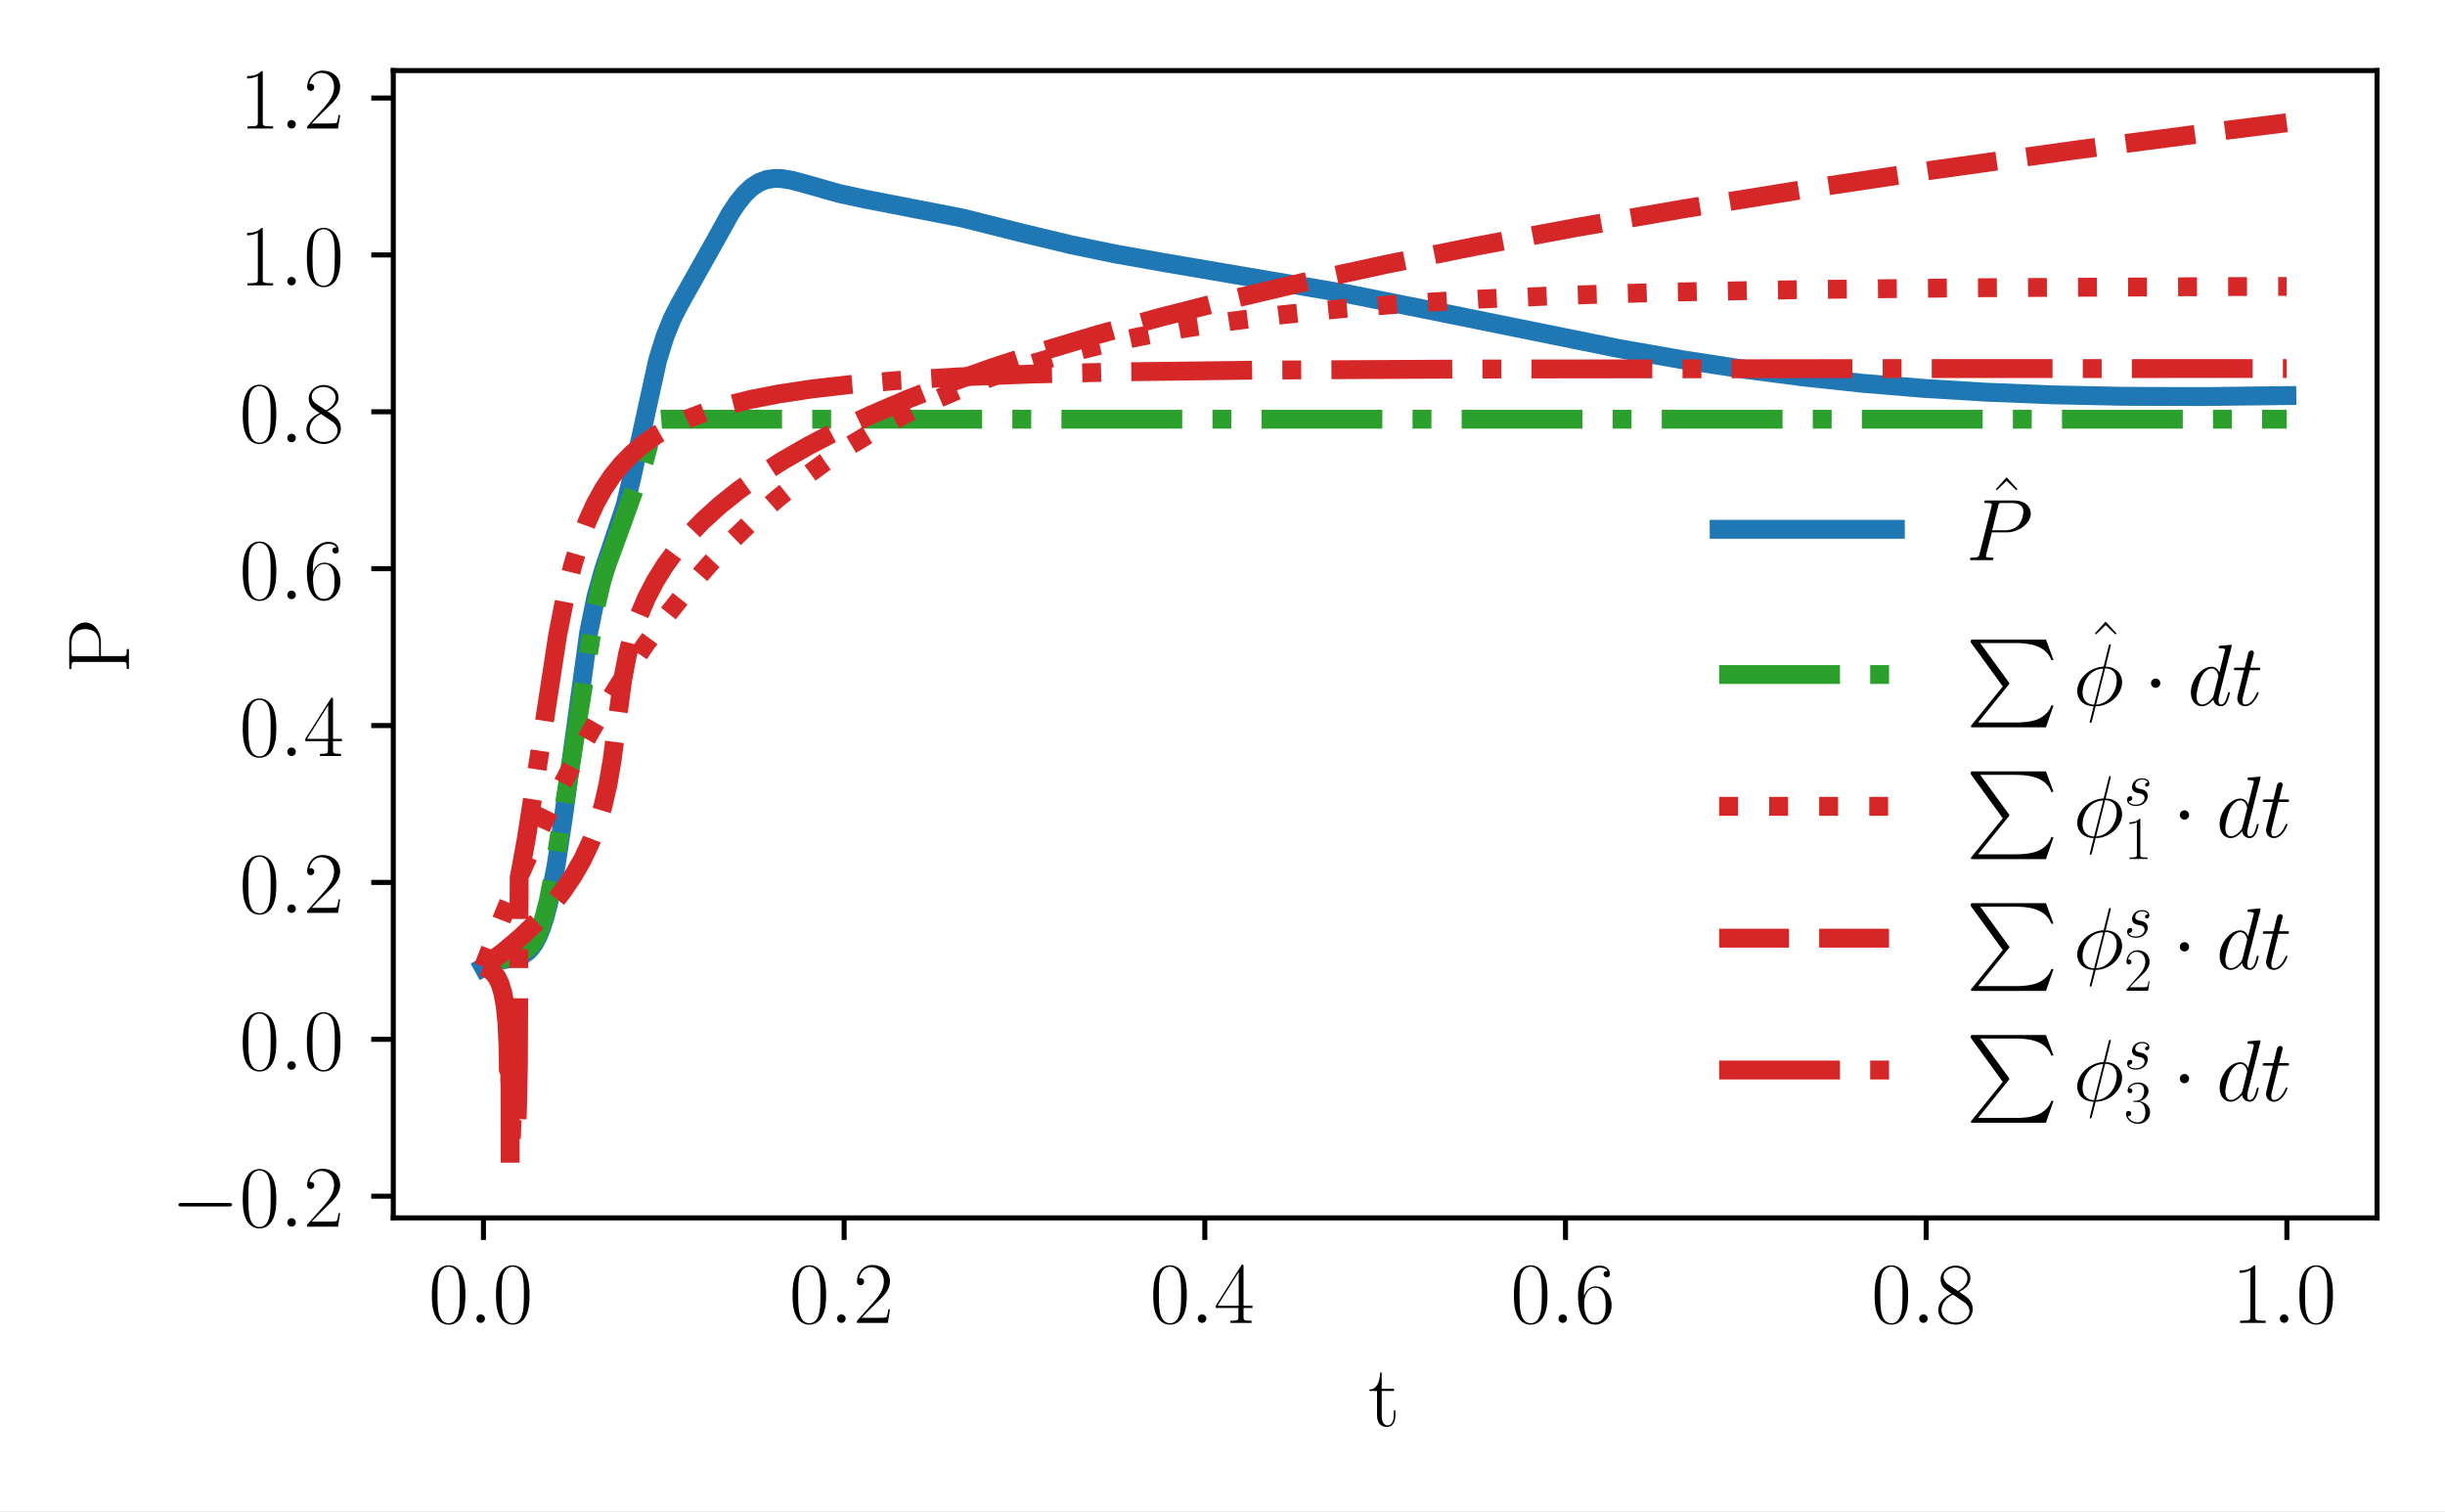
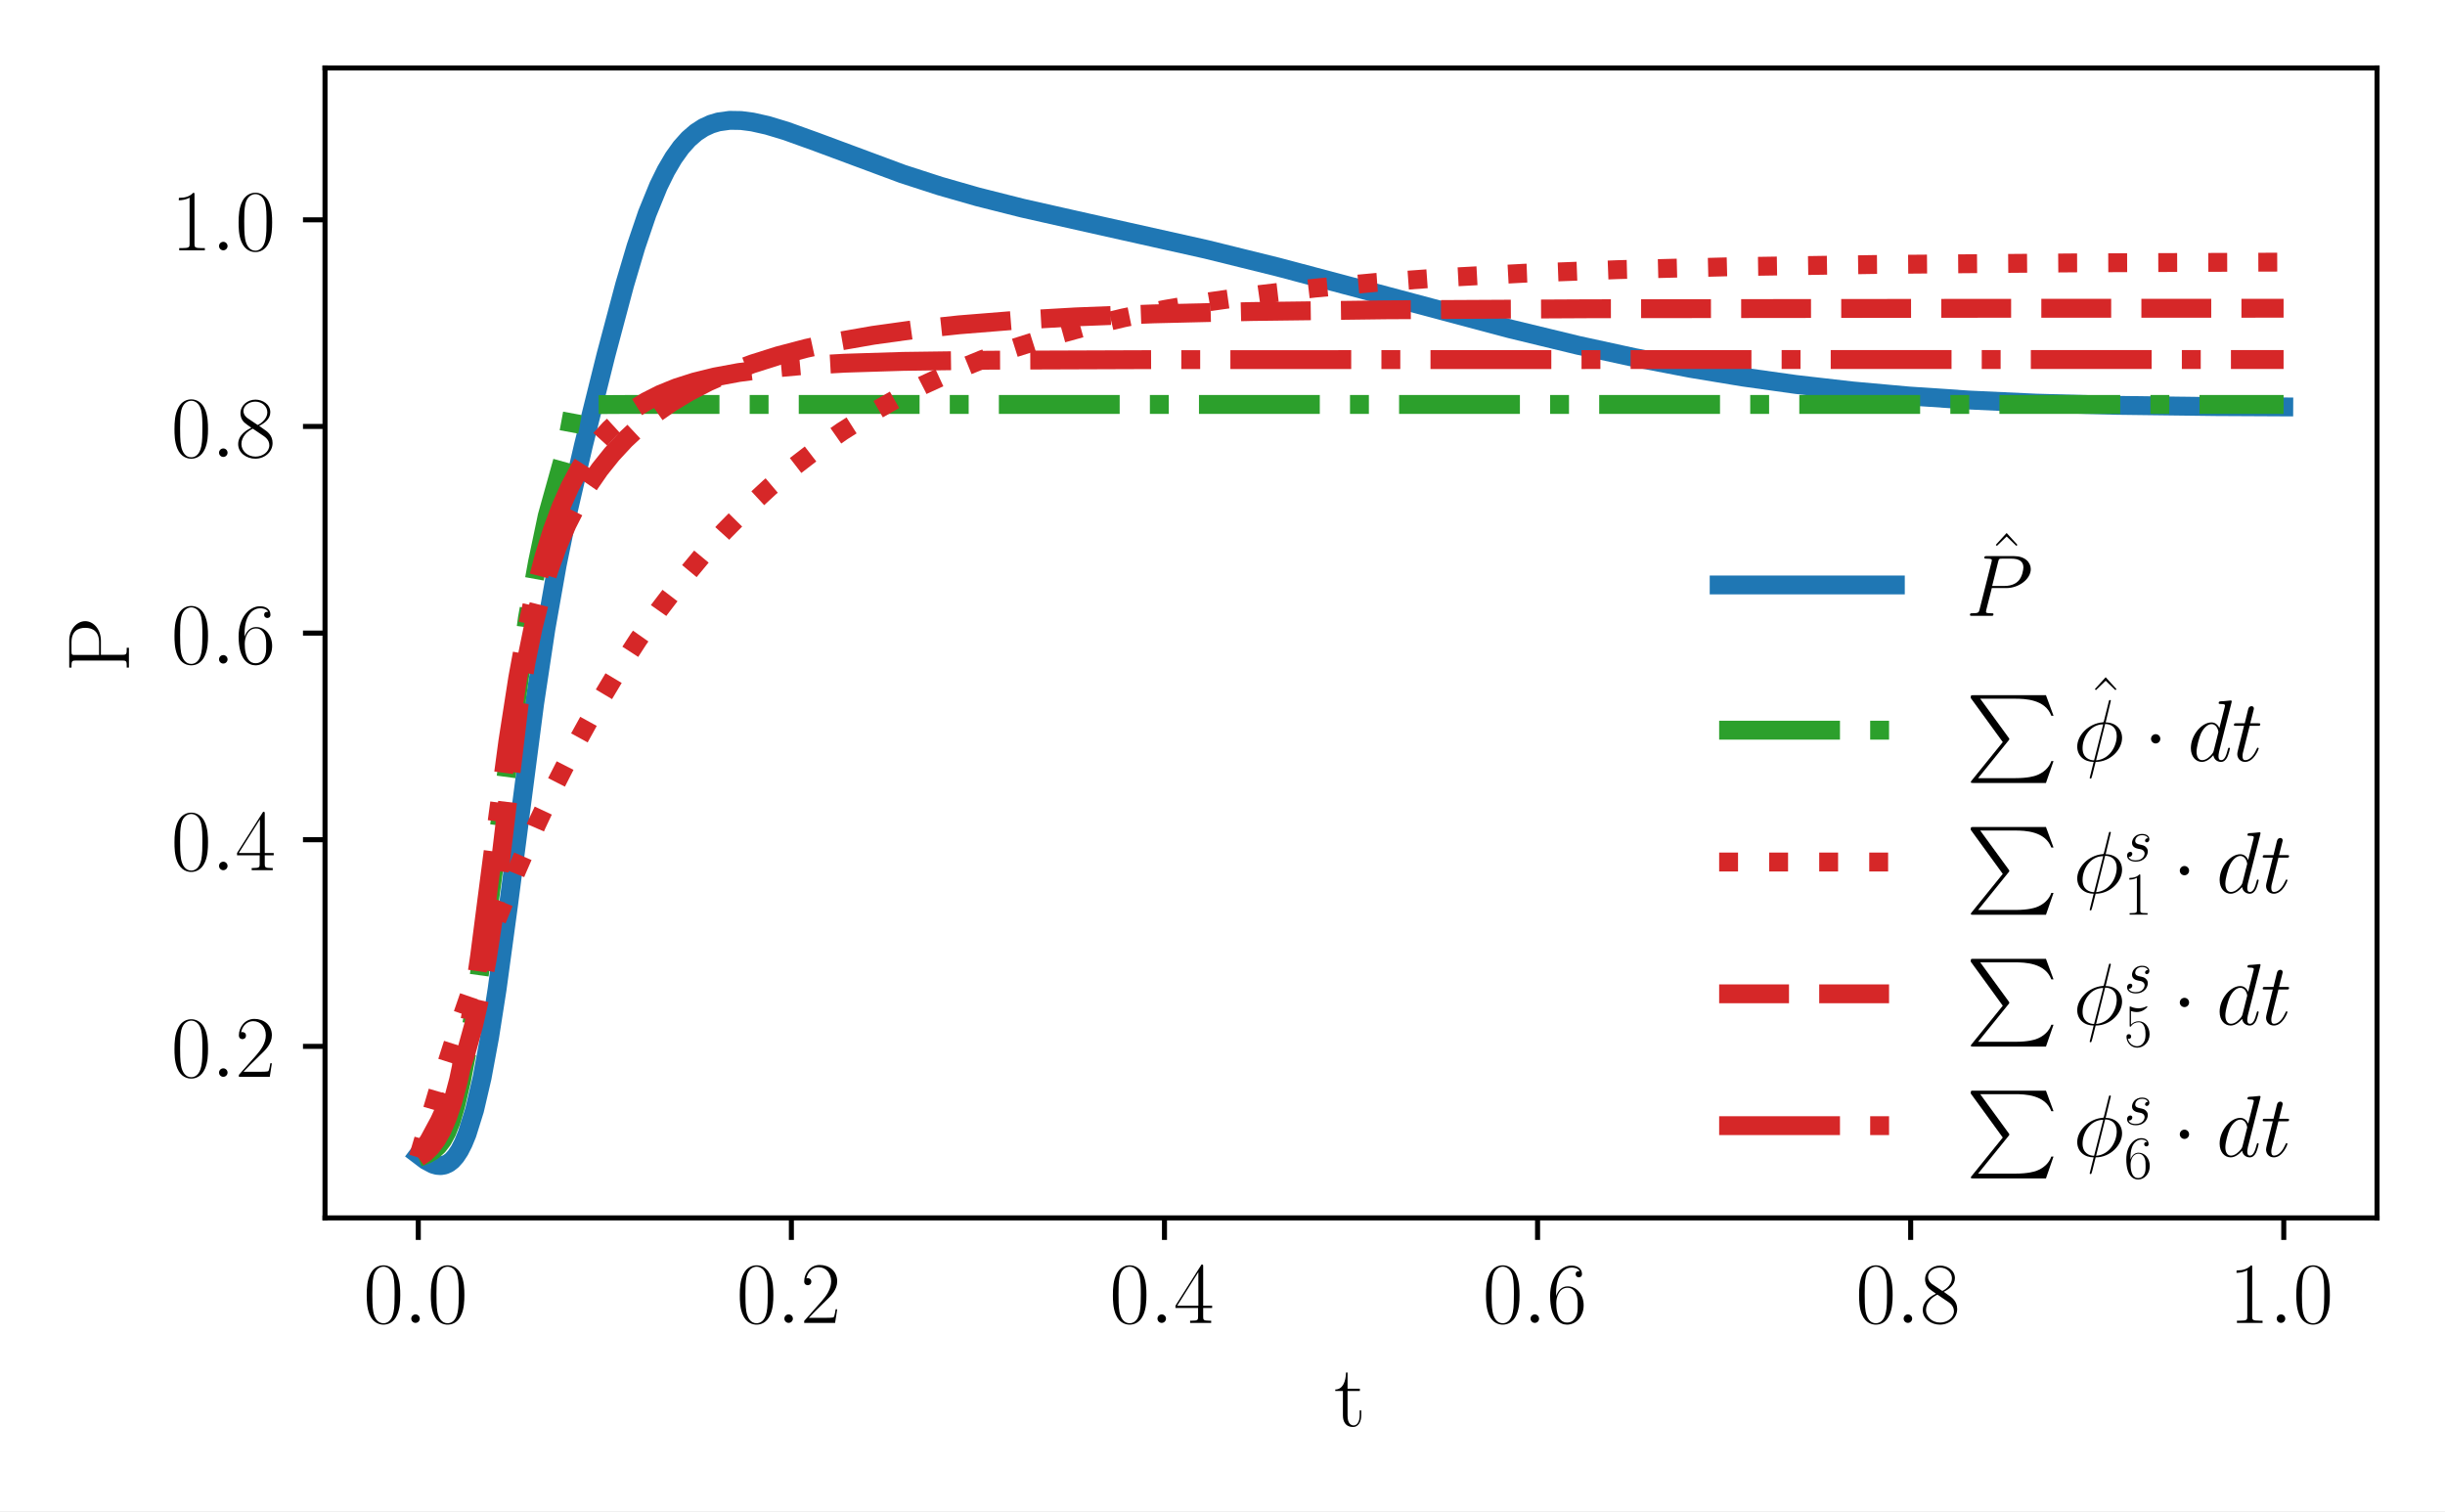
<svg xmlns="http://www.w3.org/2000/svg" xmlns:xlink="http://www.w3.org/1999/xlink" width="388.543pt" height="240.133pt" viewBox="0 0 388.543 240.133" version="1.1">
  <defs>
    <style type="text/css">*{stroke-linejoin: round; stroke-linecap: butt}</style>
  </defs>
  <g id="figure_1">
    <g id="patch_1">
      <path d="M 0 240.133  L 388.543 240.133  L 388.543 0  L 0 0  z " style="fill: #ffffff" />
    </g>
    <g id="axes_1">
      <g id="patch_2">
-         <path d="M 62.497 193.537  L 377.743 193.537  L 377.743 11.217  L 62.497 11.217  z " style="fill: #ffffff" />
+         <path d="M 51.648 193.537  L 377.743 193.537  L 377.743 10.8  L 51.648 10.8  z " style="fill: #ffffff" />
      </g>
      <g id="matplotlib.axis_1">
        <g id="xtick_1">
          <g id="line2d_1">
            <defs>
-               <path id="mcd9a6f7f34" d="M 0 0  L 0 3.5  " style="stroke: #000000; stroke-width: 0.8" />
-             </defs>
-             <g>
-               <use xlink:href="#mcd9a6f7f34" x="76.826" y="193.537" style="stroke: #000000; stroke-width: 0.8" />
+               <path id="md0f289dd4c" d="M 0 0  L 0 3.5  " style="stroke: #000000; stroke-width: 0.8" />
+             </defs>
+             <g>
+               <use xlink:href="#md0f289dd4c" x="66.471" y="193.537" style="stroke: #000000; stroke-width: 0.8" />
            </g>
          </g>
          <g id="text_1">
-             <g transform="translate(68.10081 210.2228) scale(0.14 -0.14)">
+             <g transform="translate(57.74567 210.2228) scale(0.14 -0.14)">
              <defs>
                <path id="CMR17-30" d="M 2688 2025  C 2688 2416 2682 3080 2413 3591  C 2176 4039 1798 4198 1466 4198  C 1158 4198 768 4058 525 3597  C 269 3118 243 2524 243 2025  C 243 1661 250 1106 448 619  C 723 -39 1216 -128 1466 -128  C 1760 -128 2208 -7 2470 600  C 2662 1042 2688 1559 2688 2025  z M 1466 -26  C 1056 -26 813 325 723 812  C 653 1188 653 1738 653 2096  C 653 2588 653 2997 736 3387  C 858 3929 1216 4096 1466 4096  C 1728 4096 2067 3923 2189 3400  C 2272 3036 2278 2607 2278 2096  C 2278 1680 2278 1169 2202 792  C 2067 95 1690 -26 1466 -26  z " transform="scale(0.015625)" />
                <path id="CMMI12-3a" d="M 1178 307  C 1178 492 1024 619 870 619  C 685 619 557 466 557 313  C 557 128 710 0 864 0  C 1050 0 1178 153 1178 307  z " transform="scale(0.015625)" />
              </defs>
              <use xlink:href="#CMR17-30" transform="scale(0.996264)" />
              <use xlink:href="#CMMI12-3a" transform="translate(45.69048 0) scale(0.996264)" />
              <use xlink:href="#CMR17-30" transform="translate(72.78765 0) scale(0.996264)" />
            </g>
          </g>
        </g>
        <g id="xtick_2">
          <g id="line2d_2">
            <g>
-               <use xlink:href="#mcd9a6f7f34" x="134.144" y="193.537" style="stroke: #000000; stroke-width: 0.8" />
+               <use xlink:href="#md0f289dd4c" x="125.761" y="193.537" style="stroke: #000000; stroke-width: 0.8" />
            </g>
          </g>
          <g id="text_2">
-             <g transform="translate(125.4183 210.2228) scale(0.14 -0.14)">
+             <g transform="translate(117.0356 210.2228) scale(0.14 -0.14)">
              <defs>
                <path id="CMR17-32" d="M 2669 989  L 2554 989  C 2490 536 2438 459 2413 420  C 2381 369 1920 369 1830 369  L 602 369  C 832 619 1280 1072 1824 1597  C 2214 1967 2669 2402 2669 3035  C 2669 3790 2067 4224 1395 4224  C 691 4224 262 3604 262 3030  C 262 2780 448 2748 525 2748  C 589 2748 781 2787 781 3010  C 781 3207 614 3264 525 3264  C 486 3264 448 3258 422 3245  C 544 3790 915 4058 1306 4058  C 1862 4058 2227 3617 2227 3035  C 2227 2479 1901 2000 1536 1584  L 262 146  L 262 0  L 2515 0  L 2669 989  z " transform="scale(0.015625)" />
              </defs>
              <use xlink:href="#CMR17-30" transform="scale(0.996264)" />
              <use xlink:href="#CMMI12-3a" transform="translate(45.69048 0) scale(0.996264)" />
              <use xlink:href="#CMR17-32" transform="translate(72.78765 0) scale(0.996264)" />
            </g>
          </g>
        </g>
        <g id="xtick_3">
          <g id="line2d_3">
            <g>
-               <use xlink:href="#mcd9a6f7f34" x="191.461" y="193.537" style="stroke: #000000; stroke-width: 0.8" />
+               <use xlink:href="#md0f289dd4c" x="185.051" y="193.537" style="stroke: #000000; stroke-width: 0.8" />
            </g>
          </g>
          <g id="text_3">
-             <g transform="translate(182.7358 210.2228) scale(0.14 -0.14)">
+             <g transform="translate(176.3255 210.2228) scale(0.14 -0.14)">
              <defs>
                <path id="CMR17-34" d="M 2150 4122  C 2150 4256 2144 4256 2029 4256  L 128 1254  L 128 1088  L 1779 1088  L 1779 457  C 1779 224 1766 160 1318 160  L 1197 160  L 1197 0  C 1402 0 1747 0 1965 0  C 2182 0 2528 0 2733 0  L 2733 160  L 2611 160  C 2163 160 2150 224 2150 457  L 2150 1088  L 2803 1088  L 2803 1254  L 2150 1254  L 2150 4122  z M 1798 3703  L 1798 1254  L 256 1254  L 1798 3703  z " transform="scale(0.015625)" />
              </defs>
              <use xlink:href="#CMR17-30" transform="scale(0.996264)" />
              <use xlink:href="#CMMI12-3a" transform="translate(45.69048 0) scale(0.996264)" />
              <use xlink:href="#CMR17-34" transform="translate(72.78765 0) scale(0.996264)" />
            </g>
          </g>
        </g>
        <g id="xtick_4">
          <g id="line2d_4">
            <g>
-               <use xlink:href="#mcd9a6f7f34" x="248.779" y="193.537" style="stroke: #000000; stroke-width: 0.8" />
+               <use xlink:href="#md0f289dd4c" x="244.341" y="193.537" style="stroke: #000000; stroke-width: 0.8" />
            </g>
          </g>
          <g id="text_4">
-             <g transform="translate(240.0533 210.2228) scale(0.14 -0.14)">
+             <g transform="translate(235.6154 210.2228) scale(0.14 -0.14)">
              <defs>
                <path id="CMR17-36" d="M 678 2176  C 678 3690 1395 4032 1811 4032  C 1946 4032 2272 4009 2400 3776  C 2298 3776 2106 3776 2106 3553  C 2106 3381 2246 3323 2336 3323  C 2394 3323 2566 3348 2566 3560  C 2566 3954 2246 4179 1805 4179  C 1043 4179 243 3390 243 1984  C 243 253 966 -128 1478 -128  C 2099 -128 2688 427 2688 1283  C 2688 2081 2170 2662 1517 2662  C 1126 2662 838 2407 678 1960  L 678 2176  z M 1478 25  C 691 25 691 1200 691 1436  C 691 1896 909 2560 1504 2560  C 1613 2560 1926 2560 2138 2120  C 2253 1870 2253 1609 2253 1289  C 2253 944 2253 690 2118 434  C 1978 171 1773 25 1478 25  z " transform="scale(0.015625)" />
              </defs>
              <use xlink:href="#CMR17-30" transform="scale(0.996264)" />
              <use xlink:href="#CMMI12-3a" transform="translate(45.69048 0) scale(0.996264)" />
              <use xlink:href="#CMR17-36" transform="translate(72.78765 0) scale(0.996264)" />
            </g>
          </g>
        </g>
        <g id="xtick_5">
          <g id="line2d_5">
            <g>
-               <use xlink:href="#mcd9a6f7f34" x="306.096" y="193.537" style="stroke: #000000; stroke-width: 0.8" />
+               <use xlink:href="#md0f289dd4c" x="303.631" y="193.537" style="stroke: #000000; stroke-width: 0.8" />
            </g>
          </g>
          <g id="text_5">
-             <g transform="translate(297.3708 210.2228) scale(0.14 -0.14)">
+             <g transform="translate(294.9053 210.2228) scale(0.14 -0.14)">
              <defs>
                <path id="CMR17-38" d="M 1741 2264  C 2144 2467 2554 2773 2554 3263  C 2554 3841 1990 4179 1472 4179  C 890 4179 378 3759 378 3180  C 378 3021 416 2747 666 2505  C 730 2442 998 2251 1171 2130  C 883 1983 211 1634 211 934  C 211 279 838 -128 1459 -128  C 2144 -128 2720 362 2720 1010  C 2720 1590 2330 1857 2074 2029  L 1741 2264  z M 902 2822  C 851 2854 595 3051 595 3351  C 595 3739 998 4032 1459 4032  C 1965 4032 2336 3676 2336 3262  C 2336 2669 1670 2331 1638 2331  C 1632 2331 1626 2331 1574 2370  L 902 2822  z M 2080 1519  C 2176 1449 2483 1240 2483 851  C 2483 381 2010 25 1472 25  C 890 25 448 438 448 940  C 448 1443 838 1862 1280 2060  L 2080 1519  z " transform="scale(0.015625)" />
              </defs>
              <use xlink:href="#CMR17-30" transform="scale(0.996264)" />
              <use xlink:href="#CMMI12-3a" transform="translate(45.69048 0) scale(0.996264)" />
              <use xlink:href="#CMR17-38" transform="translate(72.78765 0) scale(0.996264)" />
            </g>
          </g>
        </g>
        <g id="xtick_6">
          <g id="line2d_6">
            <g>
-               <use xlink:href="#mcd9a6f7f34" x="363.414" y="193.537" style="stroke: #000000; stroke-width: 0.8" />
+               <use xlink:href="#md0f289dd4c" x="362.92" y="193.537" style="stroke: #000000; stroke-width: 0.8" />
            </g>
          </g>
          <g id="text_6">
-             <g transform="translate(354.6883 210.2228) scale(0.14 -0.14)">
+             <g transform="translate(354.1952 210.2228) scale(0.14 -0.14)">
              <defs>
                <path id="CMR17-31" d="M 1702 4058  C 1702 4192 1696 4192 1606 4192  C 1357 3916 979 3827 621 3827  C 602 3827 570 3827 563 3808  C 557 3795 557 3782 557 3648  C 755 3648 1088 3686 1344 3839  L 1344 461  C 1344 236 1331 160 781 160  L 589 160  L 589 0  C 896 0 1216 0 1523 0  C 1830 0 2150 0 2458 0  L 2458 160  L 2266 160  C 1715 160 1702 230 1702 458  L 1702 4058  z " transform="scale(0.015625)" />
              </defs>
              <use xlink:href="#CMR17-31" transform="scale(0.996264)" />
              <use xlink:href="#CMMI12-3a" transform="translate(45.69048 0) scale(0.996264)" />
              <use xlink:href="#CMR17-30" transform="translate(72.78765 0) scale(0.996264)" />
            </g>
          </g>
        </g>
        <g id="text_7">
-           <g transform="translate(217.4643 226.6207) scale(0.14 -0.14)">
+           <g transform="translate(212.0402 226.6207) scale(0.14 -0.14)">
            <defs>
              <path id="CMR17-74" d="M 966 2560  L 1862 2560  L 1862 2725  L 966 2725  L 966 3904  L 851 3904  C 838 3245 614 2668 70 2668  L 70 2560  L 627 2560  L 627 771  C 627 650 627 -64 1370 -64  C 1747 -64 1965 306 1965 777  L 1965 1140  L 1850 1140  L 1850 783  C 1850 344 1677 51 1408 51  C 1222 51 966 178 966 758  L 966 2560  z " transform="scale(0.015625)" />
            </defs>
            <use xlink:href="#CMR17-74" transform="scale(0.996264)" />
          </g>
        </g>
      </g>
      <g id="matplotlib.axis_2">
        <g id="ytick_1">
          <g id="line2d_7">
            <defs>
-               <path id="m72e02a80b9" d="M 0 0  L -3.5 0  " style="stroke: #000000; stroke-width: 0.8" />
-             </defs>
-             <g>
-               <use xlink:href="#m72e02a80b9" x="62.497" y="190.087" style="stroke: #000000; stroke-width: 0.8" />
+               <path id="mee50688928" d="M 0 0  L -3.5 0  " style="stroke: #000000; stroke-width: 0.8" />
+             </defs>
+             <g>
+               <use xlink:href="#mee50688928" x="51.648" y="166.277" style="stroke: #000000; stroke-width: 0.8" />
            </g>
          </g>
          <g id="text_8">
-             <g transform="translate(27.1979 194.9301) scale(0.14 -0.14)">
-               <defs>
-                 <path id="CMSY10-0" d="M 4218 1472  C 4326 1472 4442 1472 4442 1600  C 4442 1728 4326 1728 4218 1728  L 755 1728  C 646 1728 531 1728 531 1600  C 531 1472 646 1472 755 1472  L 4218 1472  z " transform="scale(0.015625)" />
-               </defs>
-               <use xlink:href="#CMSY10-0" transform="scale(0.996264)" />
-               <use xlink:href="#CMR17-30" transform="translate(77.48747 0) scale(0.996264)" />
-               <use xlink:href="#CMMI12-3a" transform="translate(123.1779 0) scale(0.996264)" />
-               <use xlink:href="#CMR17-32" transform="translate(150.2751 0) scale(0.996264)" />
+             <g transform="translate(27.1979 171.1203) scale(0.14 -0.14)">
+               <use xlink:href="#CMR17-30" transform="scale(0.996264)" />
+               <use xlink:href="#CMMI12-3a" transform="translate(45.69048 0) scale(0.996264)" />
+               <use xlink:href="#CMR17-32" transform="translate(72.78765 0) scale(0.996264)" />
            </g>
          </g>
        </g>
        <g id="ytick_2">
          <g id="line2d_8">
            <g>
-               <use xlink:href="#m72e02a80b9" x="62.497" y="165.158" style="stroke: #000000; stroke-width: 0.8" />
+               <use xlink:href="#mee50688928" x="51.648" y="133.442" style="stroke: #000000; stroke-width: 0.8" />
            </g>
          </g>
          <g id="text_9">
-             <g transform="translate(38.04614 170.0007) scale(0.14 -0.14)">
-               <use xlink:href="#CMR17-30" transform="scale(0.996264)" />
-               <use xlink:href="#CMMI12-3a" transform="translate(45.69048 0) scale(0.996264)" />
-               <use xlink:href="#CMR17-30" transform="translate(72.78765 0) scale(0.996264)" />
+             <g transform="translate(27.1979 138.2845) scale(0.14 -0.14)">
+               <use xlink:href="#CMR17-30" transform="scale(0.996264)" />
+               <use xlink:href="#CMMI12-3a" transform="translate(45.69048 0) scale(0.996264)" />
+               <use xlink:href="#CMR17-34" transform="translate(72.78765 0) scale(0.996264)" />
            </g>
          </g>
        </g>
        <g id="ytick_3">
          <g id="line2d_9">
            <g>
-               <use xlink:href="#m72e02a80b9" x="62.497" y="140.228" style="stroke: #000000; stroke-width: 0.8" />
+               <use xlink:href="#mee50688928" x="51.648" y="100.606" style="stroke: #000000; stroke-width: 0.8" />
            </g>
          </g>
          <g id="text_10">
-             <g transform="translate(38.04614 145.0713) scale(0.14 -0.14)">
-               <use xlink:href="#CMR17-30" transform="scale(0.996264)" />
-               <use xlink:href="#CMMI12-3a" transform="translate(45.69048 0) scale(0.996264)" />
-               <use xlink:href="#CMR17-32" transform="translate(72.78765 0) scale(0.996264)" />
+             <g transform="translate(27.1979 105.4487) scale(0.14 -0.14)">
+               <use xlink:href="#CMR17-30" transform="scale(0.996264)" />
+               <use xlink:href="#CMMI12-3a" transform="translate(45.69048 0) scale(0.996264)" />
+               <use xlink:href="#CMR17-36" transform="translate(72.78765 0) scale(0.996264)" />
            </g>
          </g>
        </g>
        <g id="ytick_4">
          <g id="line2d_10">
            <g>
-               <use xlink:href="#m72e02a80b9" x="62.497" y="115.299" style="stroke: #000000; stroke-width: 0.8" />
+               <use xlink:href="#mee50688928" x="51.648" y="67.77" style="stroke: #000000; stroke-width: 0.8" />
            </g>
          </g>
          <g id="text_11">
-             <g transform="translate(38.04614 120.1418) scale(0.14 -0.14)">
-               <use xlink:href="#CMR17-30" transform="scale(0.996264)" />
-               <use xlink:href="#CMMI12-3a" transform="translate(45.69048 0) scale(0.996264)" />
-               <use xlink:href="#CMR17-34" transform="translate(72.78765 0) scale(0.996264)" />
+             <g transform="translate(27.1979 72.61297) scale(0.14 -0.14)">
+               <use xlink:href="#CMR17-30" transform="scale(0.996264)" />
+               <use xlink:href="#CMMI12-3a" transform="translate(45.69048 0) scale(0.996264)" />
+               <use xlink:href="#CMR17-38" transform="translate(72.78765 0) scale(0.996264)" />
            </g>
          </g>
        </g>
        <g id="ytick_5">
          <g id="line2d_11">
            <g>
-               <use xlink:href="#m72e02a80b9" x="62.497" y="90.369" style="stroke: #000000; stroke-width: 0.8" />
+               <use xlink:href="#mee50688928" x="51.648" y="34.934" style="stroke: #000000; stroke-width: 0.8" />
            </g>
          </g>
          <g id="text_12">
-             <g transform="translate(38.04614 95.21238) scale(0.14 -0.14)">
-               <use xlink:href="#CMR17-30" transform="scale(0.996264)" />
-               <use xlink:href="#CMMI12-3a" transform="translate(45.69048 0) scale(0.996264)" />
-               <use xlink:href="#CMR17-36" transform="translate(72.78765 0) scale(0.996264)" />
-             </g>
-           </g>
-         </g>
-         <g id="ytick_6">
-           <g id="line2d_12">
-             <g>
-               <use xlink:href="#m72e02a80b9" x="62.497" y="65.44" style="stroke: #000000; stroke-width: 0.8" />
-             </g>
-           </g>
-           <g id="text_13">
-             <g transform="translate(38.04614 70.28294) scale(0.14 -0.14)">
-               <use xlink:href="#CMR17-30" transform="scale(0.996264)" />
-               <use xlink:href="#CMMI12-3a" transform="translate(45.69048 0) scale(0.996264)" />
-               <use xlink:href="#CMR17-38" transform="translate(72.78765 0) scale(0.996264)" />
-             </g>
-           </g>
-         </g>
-         <g id="ytick_7">
-           <g id="line2d_13">
-             <g>
-               <use xlink:href="#m72e02a80b9" x="62.497" y="40.511" style="stroke: #000000; stroke-width: 0.8" />
-             </g>
-           </g>
-           <g id="text_14">
-             <g transform="translate(38.04614 45.3535) scale(0.14 -0.14)">
+             <g transform="translate(27.1979 39.77719) scale(0.14 -0.14)">
              <use xlink:href="#CMR17-31" transform="scale(0.996264)" />
              <use xlink:href="#CMMI12-3a" transform="translate(45.69048 0) scale(0.996264)" />
              <use xlink:href="#CMR17-30" transform="translate(72.78765 0) scale(0.996264)" />
            </g>
          </g>
        </g>
-         <g id="ytick_8">
-           <g id="line2d_14">
-             <g>
-               <use xlink:href="#m72e02a80b9" x="62.497" y="15.581" style="stroke: #000000; stroke-width: 0.8" />
-             </g>
-           </g>
-           <g id="text_15">
-             <g transform="translate(38.04614 20.42407) scale(0.14 -0.14)">
-               <use xlink:href="#CMR17-31" transform="scale(0.996264)" />
-               <use xlink:href="#CMMI12-3a" transform="translate(45.69048 0) scale(0.996264)" />
-               <use xlink:href="#CMR17-32" transform="translate(72.78765 0) scale(0.996264)" />
-             </g>
-           </g>
-         </g>
-         <g id="text_16">
-           <g transform="translate(20.48588 107.0229) rotate(-90) scale(0.14 -0.14)">
+         <g id="text_13">
+           <g transform="translate(20.48588 106.8144) rotate(-90) scale(0.14 -0.14)">
            <defs>
              <path id="CMR17-50" d="M 1267 2042  L 2291 2042  C 3117 2042 3718 2578 3718 3184  C 3718 3791 3130 4352 2291 4352  L 333 4352  L 333 4186  C 774 4186 845 4186 845 3899  L 845 446  C 845 160 774 160 333 160  L 333 0  C 518 0 858 0 1056 0  C 1254 0 1594 0 1779 0  L 1779 160  C 1338 160 1267 160 1267 446  L 1267 2042  z M 1254 2176  L 1254 3938  C 1254 4155 1267 4186 1523 4186  L 2170 4186  C 2995 4186 3232 3714 3232 3184  C 3232 2604 2950 2176 2170 2176  L 1254 2176  z " transform="scale(0.015625)" />
            </defs>
            <use xlink:href="#CMR17-50" transform="scale(0.996264)" />
          </g>
        </g>
      </g>
+       <g id="line2d_12">
+         <path d="M 66.471 183.487  L 67.664 184.393  L 68.857 185.02  L 69.453 185.187  L 70.05 185.231  L 70.646 185.13  L 71.243 184.862  L 71.839 184.404  L 72.436 183.732  L 73.032 182.823  L 73.629 181.653  L 74.225 180.201  L 75.418 176.381  L 76.611 171.26  L 77.804 164.826  L 78.997 157.188  L 80.786 144.018  L 84.962 111.799  L 86.751 99.947  L 88.54 89.815  L 90.33 81.091  L 92.716 70.782  L 96.295 56.413  L 99.277 45.216  L 101.067 39.189  L 102.856 33.925  L 104.646 29.538  L 105.839 27.116  L 107.032 25.084  L 108.224 23.418  L 109.417 22.085  L 110.61 21.05  L 111.803 20.276  L 112.996 19.727  L 114.189 19.369  L 115.978 19.123  L 117.768 19.152  L 119.557 19.384  L 121.943 19.918  L 124.925 20.819  L 129.697 22.536  L 143.416 27.637  L 149.381 29.569  L 155.346 31.278  L 162.504 33.084  L 172.645 35.369  L 191.731 39.634  L 203.065 42.435  L 216.783 46.076  L 240.047 52.276  L 250.783 54.875  L 259.73 56.823  L 268.677 58.541  L 277.028 59.925  L 285.379 61.094  L 294.326 62.118  L 303.273 62.923  L 312.817 63.565  L 323.553 64.063  L 336.079 64.409  L 352.184 64.61  L 362.92 64.664  L 362.92 64.664  " clip-path="url(#pa23bbd8f86)" style="fill: none; stroke: #1f77b4; stroke-width: 3; stroke-linecap: square" />
+       </g>
+       <g id="line2d_13">
+         <path d="M 66.471 183.931  L 67.746 183.467  L 68.754 182.87  L 69.584 182.125  L 70.325 181.159  L 71.007 179.906  L 71.688 178.176  L 72.43 175.655  L 73.349 171.669  L 74.564 165.329  L 75.75 157.959  L 77.351 146.349  L 83.813 98.222  L 85.414 89.339  L 86.956 82.009  L 88.023 78.189  L 89.742 72.04  L 90.335 69.084  L 91.017 65.398  L 91.343 64.894  L 91.817 64.593  L 92.588 64.405  L 94.13 64.301  L 99.347 64.273  L 362.891 64.273  L 362.891 64.273  " clip-path="url(#pa23bbd8f86)" style="fill: none; stroke-dasharray: 19.2,4.8,3,4.8; stroke-dashoffset: 0; stroke: #2ca02c; stroke-width: 3" />
+       </g>
+       <g id="line2d_14">
+         <path d="M 66.471 183.931  L 69.584 173.4  L 72.696 163.648  L 75.809 154.617  L 78.951 146.178  L 82.094 138.368  L 85.266 131.076  L 88.438 124.333  L 91.64 118.042  L 94.871 112.178  L 98.132 106.715  L 101.422 101.632  L 104.772 96.863  L 108.152 92.436  L 111.591 88.295  L 115.089 84.428  L 118.646 80.824  L 122.292 77.444  L 126.028 74.283  L 129.882 71.313  L 133.854 68.533  L 137.945 65.942  L 142.184 63.519  L 146.601 61.251  L 151.226 59.126  L 156.088 57.139  L 161.187 55.297  L 166.612 53.575  L 172.363 51.984  L 178.529 50.512  L 185.169 49.159  L 192.373 47.921  L 200.229 46.799  L 208.915 45.788  L 218.609 44.888  L 229.577 44.099  L 242.206 43.419  L 257.088 42.848  L 275.171 42.384  L 298.206 42.027  L 329.807 41.774  L 362.891 41.655  L 362.891 41.655  " clip-path="url(#pa23bbd8f86)" style="fill: none; stroke-dasharray: 3,4.95; stroke-dashoffset: 0; stroke: #d62728; stroke-width: 3" />
+       </g>
      <g id="line2d_15">
-         <path d="M 76.826 153.729  L 77.979 153.103  L 79.133 152.687  L 80.862 152.335  L 82.592 151.941  L 83.169 151.679  L 83.746 151.291  L 84.322 150.73  L 84.899 149.944  L 85.475 148.878  L 86.052 147.477  L 86.629 145.687  L 87.205 143.463  L 88.359 137.62  L 89.512 130.014  L 93.548 100.528  L 94.702 94.858  L 95.855 90.733  L 99.315 80.408  L 100.468 75.64  L 104.504 57.258  L 105.658 53.522  L 106.811 50.659  L 107.964 48.396  L 113.731 38.128  L 116.037 33.967  L 117.191 32.223  L 118.344 30.8  L 119.497 29.724  L 120.65 28.983  L 121.804 28.545  L 122.957 28.359  L 124.11 28.37  L 125.84 28.645  L 128.723 29.436  L 133.336 30.744  L 137.372 31.619  L 152.942 34.648  L 162.168 36.966  L 170.241 38.906  L 177.161 40.339  L 185.234 41.775  L 214.065 46.683  L 226.751 49.209  L 257.313 55.4  L 267.693 57.223  L 277.495 58.724  L 286.721 59.92  L 295.948 60.904  L 305.75 61.721  L 315.553 62.32  L 325.933 62.739  L 337.465 62.98  L 350.151 63.019  L 363.414 62.863  L 363.414 62.863  " clip-path="url(#ped0b7b2a16)" style="fill: none; stroke: #1f77b4; stroke-width: 3; stroke-linecap: square" />
+         <path d="M 66.471 183.931  L 68.22 181.142  L 69.821 178.172  L 71.333 174.893  L 72.726 171.338  L 74.03 167.392  L 75.246 162.987  L 76.372 158.045  L 77.41 152.49  L 78.418 145.87  L 79.515 137.069  L 82.509 111.841  L 83.606 105.176  L 84.732 99.671  L 85.948 94.831  L 87.252 90.55  L 88.645 86.732  L 90.128 83.305  L 91.728 80.156  L 93.448 77.262  L 95.286 74.604  L 97.242 72.162  L 99.347 69.889  L 101.6 67.783  L 104.031 65.817  L 106.64 63.992  L 109.486 62.275  L 112.569 60.679  L 115.919 59.196  L 119.595 57.815  L 123.656 56.531  L 128.132 55.352  L 133.142 54.267  L 138.745 53.286  L 145.119 52.4  L 152.412 51.617  L 160.89 50.935  L 170.969 50.355  L 183.272 49.878  L 198.925 49.504  L 220.15 49.234  L 252.582 49.065  L 317.801 48.991  L 362.891 48.984  L 362.891 48.984  " clip-path="url(#pa23bbd8f86)" style="fill: none; stroke-dasharray: 11.1,4.8; stroke-dashoffset: 0; stroke: #d62728; stroke-width: 3" />
      </g>
      <g id="line2d_16">
-         <path d="M 76.826 153.631  L 78.116 153.015  L 80.151 152.322  L 82.701 151.414  L 83.733 150.807  L 84.478 150.108  L 85.108 149.2  L 85.739 147.867  L 86.427 145.849  L 87.143 143.058  L 87.86 139.311  L 89.493 129.05  L 94.709 96.401  L 95.569 92.632  L 96.429 89.837  L 98.893 83.11  L 102.361 73.426  L 103.221 70.28  L 104.109 66.884  L 104.453 66.686  L 105.17 66.623  L 112.592 66.619  L 363.385 66.619  L 363.385 66.619  " clip-path="url(#ped0b7b2a16)" style="fill: none; stroke-dasharray: 19.2,4.8,3,4.8; stroke-dashoffset: 0; stroke: #2ca02c; stroke-width: 3" />
-       </g>
-       <g id="line2d_17">
-         <path d="M 76.826 153.631  L 79.95 145.533  L 83.102 137.974  L 86.255 130.986  L 89.436 124.469  L 92.646 118.397  L 95.884 112.743  L 99.151 107.483  L 102.447 102.593  L 105.8 98.013  L 109.21 93.731  L 112.678 89.735  L 116.203 86.011  L 119.786 82.548  L 123.454 79.307  L 127.237 76.261  L 131.134 73.409  L 135.147 70.749  L 139.302 68.259  L 143.63 65.927  L 148.129 63.754  L 152.858 61.719  L 157.844 59.817  L 163.089 58.055  L 168.677 56.415  L 174.638 54.9  L 181.029 53.507  L 187.965 52.226  L 195.502 51.063  L 203.784 50.014  L 212.984 49.076  L 223.358 48.246  L 235.223 47.526  L 249.065 46.916  L 265.687 46.413  L 286.465 46.017  L 314.063 45.726  L 354.873 45.539  L 363.385 45.519  L 363.385 45.519  " clip-path="url(#ped0b7b2a16)" style="fill: none; stroke-dasharray: 3,4.95; stroke-dashoffset: 0; stroke: #d62728; stroke-width: 3" />
-       </g>
-       <g id="line2d_18">
-         <path d="M 76.826 153.631  L 80.036 151.221  L 82.873 148.817  L 85.366 146.418  L 87.544 144.021  L 89.465 141.581  L 91.127 139.115  L 92.588 136.546  L 93.849 133.871  L 94.91 131.1  L 95.827 128.068  L 96.601 124.721  L 97.288 120.699  L 98.062 114.628  L 98.979 107.823  L 99.724 103.965  L 100.584 100.677  L 101.587 97.723  L 102.762 94.965  L 104.109 92.374  L 105.657 89.881  L 107.434 87.444  L 109.44 85.071  L 111.732 82.706  L 114.312 80.366  L 117.235 78.017  L 120.531 75.658  L 124.228 73.288  L 128.383 70.891  L 133.055 68.458  L 138.27 65.996  L 144.088 63.501  L 150.565 60.969  L 157.758 58.399  L 165.754 55.782  L 174.61 53.121  L 184.411 50.413  L 195.215 47.661  L 207.137 44.858  L 220.234 42.011  L 234.621 39.114  L 250.412 36.164  L 267.693 33.165  L 286.579 30.117  L 307.214 27.014  L 329.711 23.86  L 354.214 20.651  L 363.385 19.504  L 363.385 19.504  " clip-path="url(#ped0b7b2a16)" style="fill: none; stroke-dasharray: 11.1,4.8; stroke-dashoffset: 0; stroke: #d62728; stroke-width: 3" />
-       </g>
-       <g id="line2d_19">
-         <path d="M 76.826 153.631  L 77.715 154.034  L 78.402 154.584  L 78.976 155.33  L 79.463 156.33  L 79.893 157.724  L 80.265 159.72  L 80.552 162.502  L 80.724 166.154  L 80.781 169.973  L 80.81 164.631  L 80.896 167.742  L 80.982 172.727  L 81.01 171.208  L 81.039 168.799  L 81.068 185.25  L 81.154 183.594  L 81.526 174.205  L 81.612 169.574  L 81.641 160.192  L 81.727 160.938  L 81.956 164.025  L 82.071 167.801  L 82.157 178.425  L 82.243 176.026  L 82.386 169.23  L 82.501 139.499  L 83.618 133.407  L 85.08 124.067  L 88.605 101.008  L 89.837 94.717  L 90.984 89.962  L 92.13 86.111  L 93.334 82.838  L 94.595 80.056  L 95.913 77.678  L 97.317 75.594  L 98.836 73.731  L 100.498 72.044  L 102.332 70.503  L 104.367 69.09  L 106.631 67.793  L 109.182 66.592  L 112.076 65.479  L 115.401 64.445  L 119.241 63.489  L 123.712 62.612  L 128.985 61.81  L 135.261 61.089  L 142.827 60.452  L 152.113 59.902  L 163.777 59.444  L 178.995 59.081  L 200.059 58.815  L 232.73 58.647  L 299.017 58.574  L 363.385 58.566  L 363.385 58.566  " clip-path="url(#ped0b7b2a16)" style="fill: none; stroke-dasharray: 19.2,4.8,3,4.8; stroke-dashoffset: 0; stroke: #d62728; stroke-width: 3" />
+         <path d="M 66.471 183.931  L 67.538 183.206  L 68.487 182.289  L 69.376 181.115  L 70.236 179.602  L 71.096 177.62  L 71.955 175.069  L 72.874 171.602  L 73.853 166.978  L 74.92 160.809  L 76.224 151.863  L 78.359 135.359  L 80.701 117.831  L 82.272 107.746  L 83.695 100.013  L 85.058 93.782  L 86.422 88.562  L 87.786 84.197  L 89.179 80.466  L 90.602 77.278  L 92.084 74.5  L 93.596 72.127  L 95.197 70.025  L 96.887 68.173  L 98.665 66.55  L 100.592 65.094  L 102.667 63.806  L 104.95 62.652  L 107.5 61.617  L 110.345 60.705  L 113.606 59.899  L 117.401 59.197  L 121.877 58.601  L 127.332 58.108  L 134.239 57.716  L 143.518 57.427  L 157.333 57.24  L 183.153 57.149  L 290.794 57.133  L 362.891 57.133  L 362.891 57.133  " clip-path="url(#pa23bbd8f86)" style="fill: none; stroke-dasharray: 19.2,4.8,3,4.8; stroke-dashoffset: 0; stroke: #d62728; stroke-width: 3" />
      </g>
      <g id="patch_3">
-         <path d="M 62.497 193.537  L 62.497 11.217  " style="fill: none; stroke: #000000; stroke-width: 0.8; stroke-linejoin: miter; stroke-linecap: square" />
+         <path d="M 51.648 193.537  L 51.648 10.8  " style="fill: none; stroke: #000000; stroke-width: 0.8; stroke-linejoin: miter; stroke-linecap: square" />
      </g>
      <g id="patch_4">
-         <path d="M 377.743 193.537  L 377.743 11.217  " style="fill: none; stroke: #000000; stroke-width: 0.8; stroke-linejoin: miter; stroke-linecap: square" />
+         <path d="M 377.743 193.537  L 377.743 10.8  " style="fill: none; stroke: #000000; stroke-width: 0.8; stroke-linejoin: miter; stroke-linecap: square" />
      </g>
      <g id="patch_5">
-         <path d="M 62.497 193.537  L 377.743 193.537  " style="fill: none; stroke: #000000; stroke-width: 0.8; stroke-linejoin: miter; stroke-linecap: square" />
+         <path d="M 51.648 193.537  L 377.743 193.537  " style="fill: none; stroke: #000000; stroke-width: 0.8; stroke-linejoin: miter; stroke-linecap: square" />
      </g>
      <g id="patch_6">
-         <path d="M 62.497 11.217  L 377.743 11.217  " style="fill: none; stroke: #000000; stroke-width: 0.8; stroke-linejoin: miter; stroke-linecap: square" />
+         <path d="M 51.648 10.8  L 377.743 10.8  " style="fill: none; stroke: #000000; stroke-width: 0.8; stroke-linejoin: miter; stroke-linecap: square" />
      </g>
      <g id="legend_1">
-         <g id="line2d_20">
-           <path d="M 273.196 84.112  L 287.196 84.112  L 301.196 84.112  " style="fill: none; stroke: #1f77b4; stroke-width: 3; stroke-linecap: square" />
-         </g>
-         <g id="text_17">
-           <g transform="translate(312.3962 89.01248) scale(0.14 -0.14)">
+         <g id="line2d_17">
+           <path d="M 273.196 92.957  L 287.196 92.957  L 301.196 92.957  " style="fill: none; stroke: #1f77b4; stroke-width: 3; stroke-linecap: square" />
+         </g>
+         <g id="text_14">
+           <g transform="translate(312.3962 97.85744) scale(0.14 -0.14)">
            <defs>
              <path id="CMR17-5e" d="M 1466 4421  L 678 3555  L 755 3478  L 1466 4166  L 2176 3478  L 2253 3555  L 1466 4421  z " transform="scale(0.015625)" />
              <path id="CMMI12-50" d="M 1894 2023  L 2970 2023  C 3853 2023 4736 2673 4736 3401  C 4736 3898 4314 4352 3507 4352  L 1530 4352  C 1408 4352 1350 4352 1350 4231  C 1350 4167 1408 4167 1504 4167  C 1894 4167 1894 4116 1894 4046  C 1894 4034 1894 3995 1869 3899  L 1005 472  C 947 249 934 185 486 185  C 365 185 301 185 301 70  C 301 0 358 0 397 0  C 518 0 646 0 768 0  L 1517 0  C 1638 0 1773 0 1894 0  C 1946 0 2016 0 2016 121  C 2016 185 1958 185 1862 185  C 1478 185 1472 230 1472 293  C 1472 325 1478 369 1485 401  L 1894 2023  z M 2355 3930  C 2413 4167 2438 4167 2688 4167  L 3322 4167  C 3802 4167 4198 4013 4198 3535  C 4198 3369 4115 2827 3821 2534  C 3712 2419 3405 2176 2822 2176  L 1920 2176  L 2355 3930  z " transform="scale(0.015625)" />
            </defs>
            <use xlink:href="#CMR17-5e" transform="translate(23.49683 25.18973) scale(0.996264)" />
            <use xlink:href="#CMMI12-50" transform="scale(0.996264)" />
          </g>
        </g>
-         <g id="line2d_21">
-           <path d="M 273.196 107.191  L 287.196 107.191  L 301.196 107.191  " style="fill: none; stroke-dasharray: 19.2,4.8,3,4.8; stroke-dashoffset: 0; stroke: #2ca02c; stroke-width: 3" />
-         </g>
-         <g id="text_18">
-           <g transform="translate(312.3962 112.091) scale(0.14 -0.14)">
+         <g id="line2d_18">
+           <path d="M 273.196 116.036  L 287.196 116.036  L 301.196 116.036  " style="fill: none; stroke-dasharray: 19.2,4.8,3,4.8; stroke-dashoffset: 0; stroke: #2ca02c; stroke-width: 3" />
+         </g>
+         <g id="text_15">
+           <g transform="translate(312.3962 120.936) scale(0.14 -0.14)">
            <defs>
              <path id="CMEX10-50" d="M 2694 -3418  L 422 -6227  C 371 -6291 365 -6304 365 -6330  C 365 -6400 422 -6400 538 -6400  L 5843 -6400  L 6394 -4806  L 6234 -4806  C 6074 -5286 5645 -5677 5101 -5862  C 4998 -5894 4557 -6048 3616 -6048  L 896 -6048  L 3117 -3302  C 3162 -3245 3174 -3226 3174 -3200  C 3174 -3174 3168 -3168 3130 -3110  L 1050 -256  L 3584 -256  C 4314 -256 5786 -301 6234 -1498  L 6394 -1498  L 5843 0  L 538 0  C 365 0 358 -6 358 -205  L 2694 -3418  z " transform="scale(0.015625)" />
              <path id="CMMI12-1e" d="M 2752 4390  C 2752 4448 2707 4448 2688 4448  C 2630 4448 2624 4435 2598 4326  L 2253 2939  C 2234 2856 2227 2849 2221 2843  C 2214 2830 2170 2824 2157 2824  C 1107 2734 301 1864 301 1057  C 301 361 832 -64 1498 -64  C 1446 -261 1402 -463 1350 -659  C 1261 -995 1210 -1204 1210 -1229  C 1210 -1241 1210 -1280 1274 -1280  C 1293 -1280 1318 -1280 1331 -1254  C 1344 -1241 1382 -1089 1408 -1008  L 1645 -64  C 2739 -64 3571 854 3571 1680  C 3571 2343 3085 2816 2374 2816  L 2752 4390  z M 2336 2701  C 2758 2701 3181 2463 3181 1828  C 3181 1097 2675 128 1677 50  L 2336 2701  z M 1530 50  C 1216 50 691 220 691 938  C 691 1761 1274 2676 2195 2676  L 1530 50  z " transform="scale(0.015625)" />
              <path id="CMSY10-1" d="M 1229 1619  C 1229 1805 1075 1958 890 1958  C 704 1958 550 1805 550 1619  C 550 1433 704 1280 890 1280  C 1075 1280 1229 1433 1229 1619  z " transform="scale(0.015625)" />
              <path id="CMMI12-64" d="M 3219 4257  C 3226 4282 3238 4320 3238 4352  C 3238 4416 3174 4416 3162 4416  C 3155 4416 2842 4388 2810 4380  C 2701 4373 2605 4358 2490 4358  C 2330 4345 2285 4339 2285 4224  C 2285 4160 2336 4160 2426 4160  C 2739 4160 2746 4103 2746 4040  C 2746 4002 2733 3952 2726 3933  L 2336 2395  C 2266 2561 2093 2816 1760 2816  C 1037 2816 256 1884 256 939  C 256 307 627 -64 1062 -64  C 1414 -64 1715 211 1894 422  C 1958 45 2259 -64 2451 -64  C 2643 -64 2797 51 2912 281  C 3014 498 3104 888 3104 913  C 3104 945 3078 971 3040 971  C 2982 971 2976 939 2950 843  C 2854 466 2733 64 2470 64  C 2285 64 2272 229 2272 357  C 2272 382 2272 515 2317 694  L 3219 4257  z M 1926 760  C 1894 651 1894 639 1805 517  C 1664 338 1382 64 1082 64  C 819 64 672 300 672 677  C 672 1028 870 1743 992 2012  C 1210 2459 1510 2689 1760 2689  C 2182 2689 2266 2165 2266 2114  C 2266 2108 2246 2024 2240 2012  L 1926 760  z " transform="scale(0.015625)" />
              <path id="CMMI12-74" d="M 1286 2566  L 1875 2566  C 1997 2566 2061 2566 2061 2681  C 2061 2752 2022 2752 1894 2752  L 1331 2752  L 1568 3692  C 1594 3781 1594 3794 1594 3840  C 1594 3943 1510 4000 1427 4000  C 1376 4000 1229 3981 1178 3775  L 928 2752  L 326 2752  C 198 2752 141 2752 141 2630  C 141 2566 186 2566 307 2566  L 877 2566  L 454 881  C 403 658 384 594 384 511  C 384 211 595 -64 954 -64  C 1600 -64 1946 868 1946 912  C 1946 951 1920 970 1882 970  C 1869 970 1843 970 1830 944  C 1824 938 1818 931 1773 829  C 1638 511 1344 64 973 64  C 781 64 768 224 768 364  C 768 370 768 492 787 568  L 1286 2566  z " transform="scale(0.015625)" />
            </defs>
            <use xlink:href="#CMEX10-50" transform="translate(0 74.72045) scale(0.996264)" />
            <use xlink:href="#CMR17-5e" transform="translate(135.917 26.29662) scale(0.996264)" />
            <use xlink:href="#CMMI12-1e" transform="translate(121.766 0) scale(0.996264)" />
            <use xlink:href="#CMSY10-1" transform="translate(201.6393 0) scale(0.996264)" />
            <use xlink:href="#CMMI12-64" transform="translate(251.4526 0) scale(0.996264)" />
            <use xlink:href="#CMMI12-74" transform="translate(302.1417 0) scale(0.996264)" />
          </g>
        </g>
-         <g id="line2d_22">
-           <path d="M 273.196 128.139  L 287.196 128.139  L 301.196 128.139  " style="fill: none; stroke-dasharray: 3,4.95; stroke-dashoffset: 0; stroke: #d62728; stroke-width: 3" />
-         </g>
-         <g id="text_19">
-           <g transform="translate(312.3962 133.0389) scale(0.14 -0.14)">
+         <g id="line2d_19">
+           <path d="M 273.196 136.984  L 287.196 136.984  L 301.196 136.984  " style="fill: none; stroke-dasharray: 3,4.95; stroke-dashoffset: 0; stroke: #d62728; stroke-width: 3" />
+         </g>
+         <g id="text_16">
+           <g transform="translate(312.3962 141.8838) scale(0.14 -0.14)">
            <defs>
              <path id="CMMI12-73" d="M 1459 1280  C 1568 1261 1741 1223 1779 1216  C 1862 1192 2150 1090 2150 783  C 2150 586 1971 70 1229 70  C 1094 70 614 70 486 436  C 742 404 870 603 870 745  C 870 880 781 950 653 950  C 512 950 326 841 326 552  C 326 173 710 -64 1222 -64  C 2195 -64 2483 651 2483 984  C 2483 1079 2483 1258 2278 1462  C 2118 1616 1965 1648 1619 1718  C 1446 1756 1171 1814 1171 2101  C 1171 2229 1286 2689 1894 2689  C 2163 2689 2426 2589 2490 2368  C 2208 2368 2195 2125 2195 2119  C 2195 1984 2317 1946 2374 1946  C 2464 1946 2643 2015 2643 2281  C 2643 2545 2400 2816 1901 2816  C 1062 2816 838 2160 838 1899  C 838 1414 1312 1312 1459 1280  z " transform="scale(0.015625)" />
            </defs>
            <use xlink:href="#CMEX10-50" transform="translate(0 74.72045) scale(0.996264)" />
            <use xlink:href="#CMMI12-1e" transform="translate(121.766 0) scale(0.996264)" />
            <use xlink:href="#CMMI12-73" transform="translate(179.5001 36.15364) scale(0.697382)" />
            <use xlink:href="#CMR17-31" transform="translate(179.5001 -24.74017) scale(0.697382)" />
            <use xlink:href="#CMSY10-1" transform="translate(234.3024 0) scale(0.996264)" />
            <use xlink:href="#CMMI12-64" transform="translate(284.1157 0) scale(0.996264)" />
            <use xlink:href="#CMMI12-74" transform="translate(334.8048 0) scale(0.996264)" />
          </g>
        </g>
-         <g id="line2d_23">
-           <path d="M 273.196 149.087  L 287.196 149.087  L 301.196 149.087  " style="fill: none; stroke-dasharray: 11.1,4.8; stroke-dashoffset: 0; stroke: #d62728; stroke-width: 3" />
-         </g>
-         <g id="text_20">
-           <g transform="translate(312.3962 153.9868) scale(0.14 -0.14)">
+         <g id="line2d_20">
+           <path d="M 273.196 157.932  L 287.196 157.932  L 301.196 157.932  " style="fill: none; stroke-dasharray: 11.1,4.8; stroke-dashoffset: 0; stroke: #d62728; stroke-width: 3" />
+         </g>
+         <g id="text_17">
+           <g transform="translate(312.3962 162.8317) scale(0.14 -0.14)">
+             <defs>
+               <path id="CMR17-35" d="M 730 3692  C 794 3666 1056 3584 1325 3584  C 1920 3584 2246 3911 2432 4100  C 2432 4157 2432 4192 2394 4192  C 2387 4192 2374 4192 2323 4163  C 2099 4058 1837 3973 1517 3973  C 1325 3973 1037 3999 723 4139  C 653 4171 640 4171 634 4171  C 602 4171 595 4164 595 4037  L 595 2203  C 595 2089 595 2057 659 2057  C 691 2057 704 2070 736 2114  C 941 2401 1222 2522 1542 2522  C 1766 2522 2246 2382 2246 1289  C 2246 1085 2246 715 2054 421  C 1894 159 1645 25 1370 25  C 947 25 518 320 403 814  C 429 807 480 795 506 795  C 589 795 749 840 749 1038  C 749 1210 627 1280 506 1280  C 358 1280 262 1190 262 1011  C 262 454 704 -128 1382 -128  C 2042 -128 2669 440 2669 1264  C 2669 2030 2170 2624 1549 2624  C 1222 2624 947 2503 730 2274  L 730 3692  z " transform="scale(0.015625)" />
+             </defs>
            <use xlink:href="#CMEX10-50" transform="translate(0 74.72045) scale(0.996264)" />
            <use xlink:href="#CMMI12-1e" transform="translate(121.766 0) scale(0.996264)" />
            <use xlink:href="#CMMI12-73" transform="translate(179.5001 36.15364) scale(0.697382)" />
-             <use xlink:href="#CMR17-32" transform="translate(179.5001 -24.74017) scale(0.697382)" />
+             <use xlink:href="#CMR17-35" transform="translate(179.5001 -24.74017) scale(0.697382)" />
            <use xlink:href="#CMSY10-1" transform="translate(234.3024 0) scale(0.996264)" />
            <use xlink:href="#CMMI12-64" transform="translate(284.1157 0) scale(0.996264)" />
            <use xlink:href="#CMMI12-74" transform="translate(334.8048 0) scale(0.996264)" />
          </g>
        </g>
-         <g id="line2d_24">
-           <path d="M 273.196 170.035  L 287.196 170.035  L 301.196 170.035  " style="fill: none; stroke-dasharray: 19.2,4.8,3,4.8; stroke-dashoffset: 0; stroke: #d62728; stroke-width: 3" />
-         </g>
-         <g id="text_21">
-           <g transform="translate(312.3962 174.9346) scale(0.14 -0.14)">
-             <defs>
-               <path id="CMR17-33" d="M 1414 2157  C 1984 2157 2234 1662 2234 1090  C 2234 320 1824 25 1453 25  C 1114 25 563 194 390 693  C 422 680 454 680 486 680  C 640 680 755 782 755 948  C 755 1133 614 1216 486 1216  C 378 1216 211 1165 211 926  C 211 335 787 -128 1466 -128  C 2176 -128 2720 430 2720 1085  C 2720 1707 2208 2157 1600 2227  C 2086 2328 2554 2756 2554 3329  C 2554 3820 2048 4179 1472 4179  C 890 4179 378 3829 378 3329  C 378 3110 544 3072 627 3072  C 762 3072 877 3155 877 3321  C 877 3486 762 3569 627 3569  C 602 3569 570 3569 544 3557  C 730 3959 1235 4032 1459 4032  C 1683 4032 2106 3925 2106 3320  C 2106 3143 2080 2828 1862 2550  C 1670 2304 1453 2304 1242 2284  C 1210 2284 1062 2269 1037 2269  C 992 2263 966 2257 966 2208  C 966 2163 973 2157 1101 2157  L 1414 2157  z " transform="scale(0.015625)" />
-             </defs>
+         <g id="line2d_21">
+           <path d="M 273.196 178.88  L 287.196 178.88  L 301.196 178.88  " style="fill: none; stroke-dasharray: 19.2,4.8,3,4.8; stroke-dashoffset: 0; stroke: #d62728; stroke-width: 3" />
+         </g>
+         <g id="text_18">
+           <g transform="translate(312.3962 183.7796) scale(0.14 -0.14)">
            <use xlink:href="#CMEX10-50" transform="translate(0 74.72045) scale(0.996264)" />
            <use xlink:href="#CMMI12-1e" transform="translate(121.766 0) scale(0.996264)" />
            <use xlink:href="#CMMI12-73" transform="translate(179.5001 36.15364) scale(0.697382)" />
-             <use xlink:href="#CMR17-33" transform="translate(179.5001 -24.74017) scale(0.697382)" />
+             <use xlink:href="#CMR17-36" transform="translate(179.5001 -24.74017) scale(0.697382)" />
            <use xlink:href="#CMSY10-1" transform="translate(234.3024 0) scale(0.996264)" />
            <use xlink:href="#CMMI12-64" transform="translate(284.1157 0) scale(0.996264)" />
            <use xlink:href="#CMMI12-74" transform="translate(334.8048 0) scale(0.996264)" />
          </g>
        </g>
      </g>
    </g>
  </g>
  <defs>
-     <clipPath id="ped0b7b2a16">
-       <rect x="62.497" y="11.217" width="315.246" height="182.32" />
+     <clipPath id="pa23bbd8f86">
+       <rect x="51.648" y="10.8" width="326.094" height="182.737" />
    </clipPath>
  </defs>
</svg>
